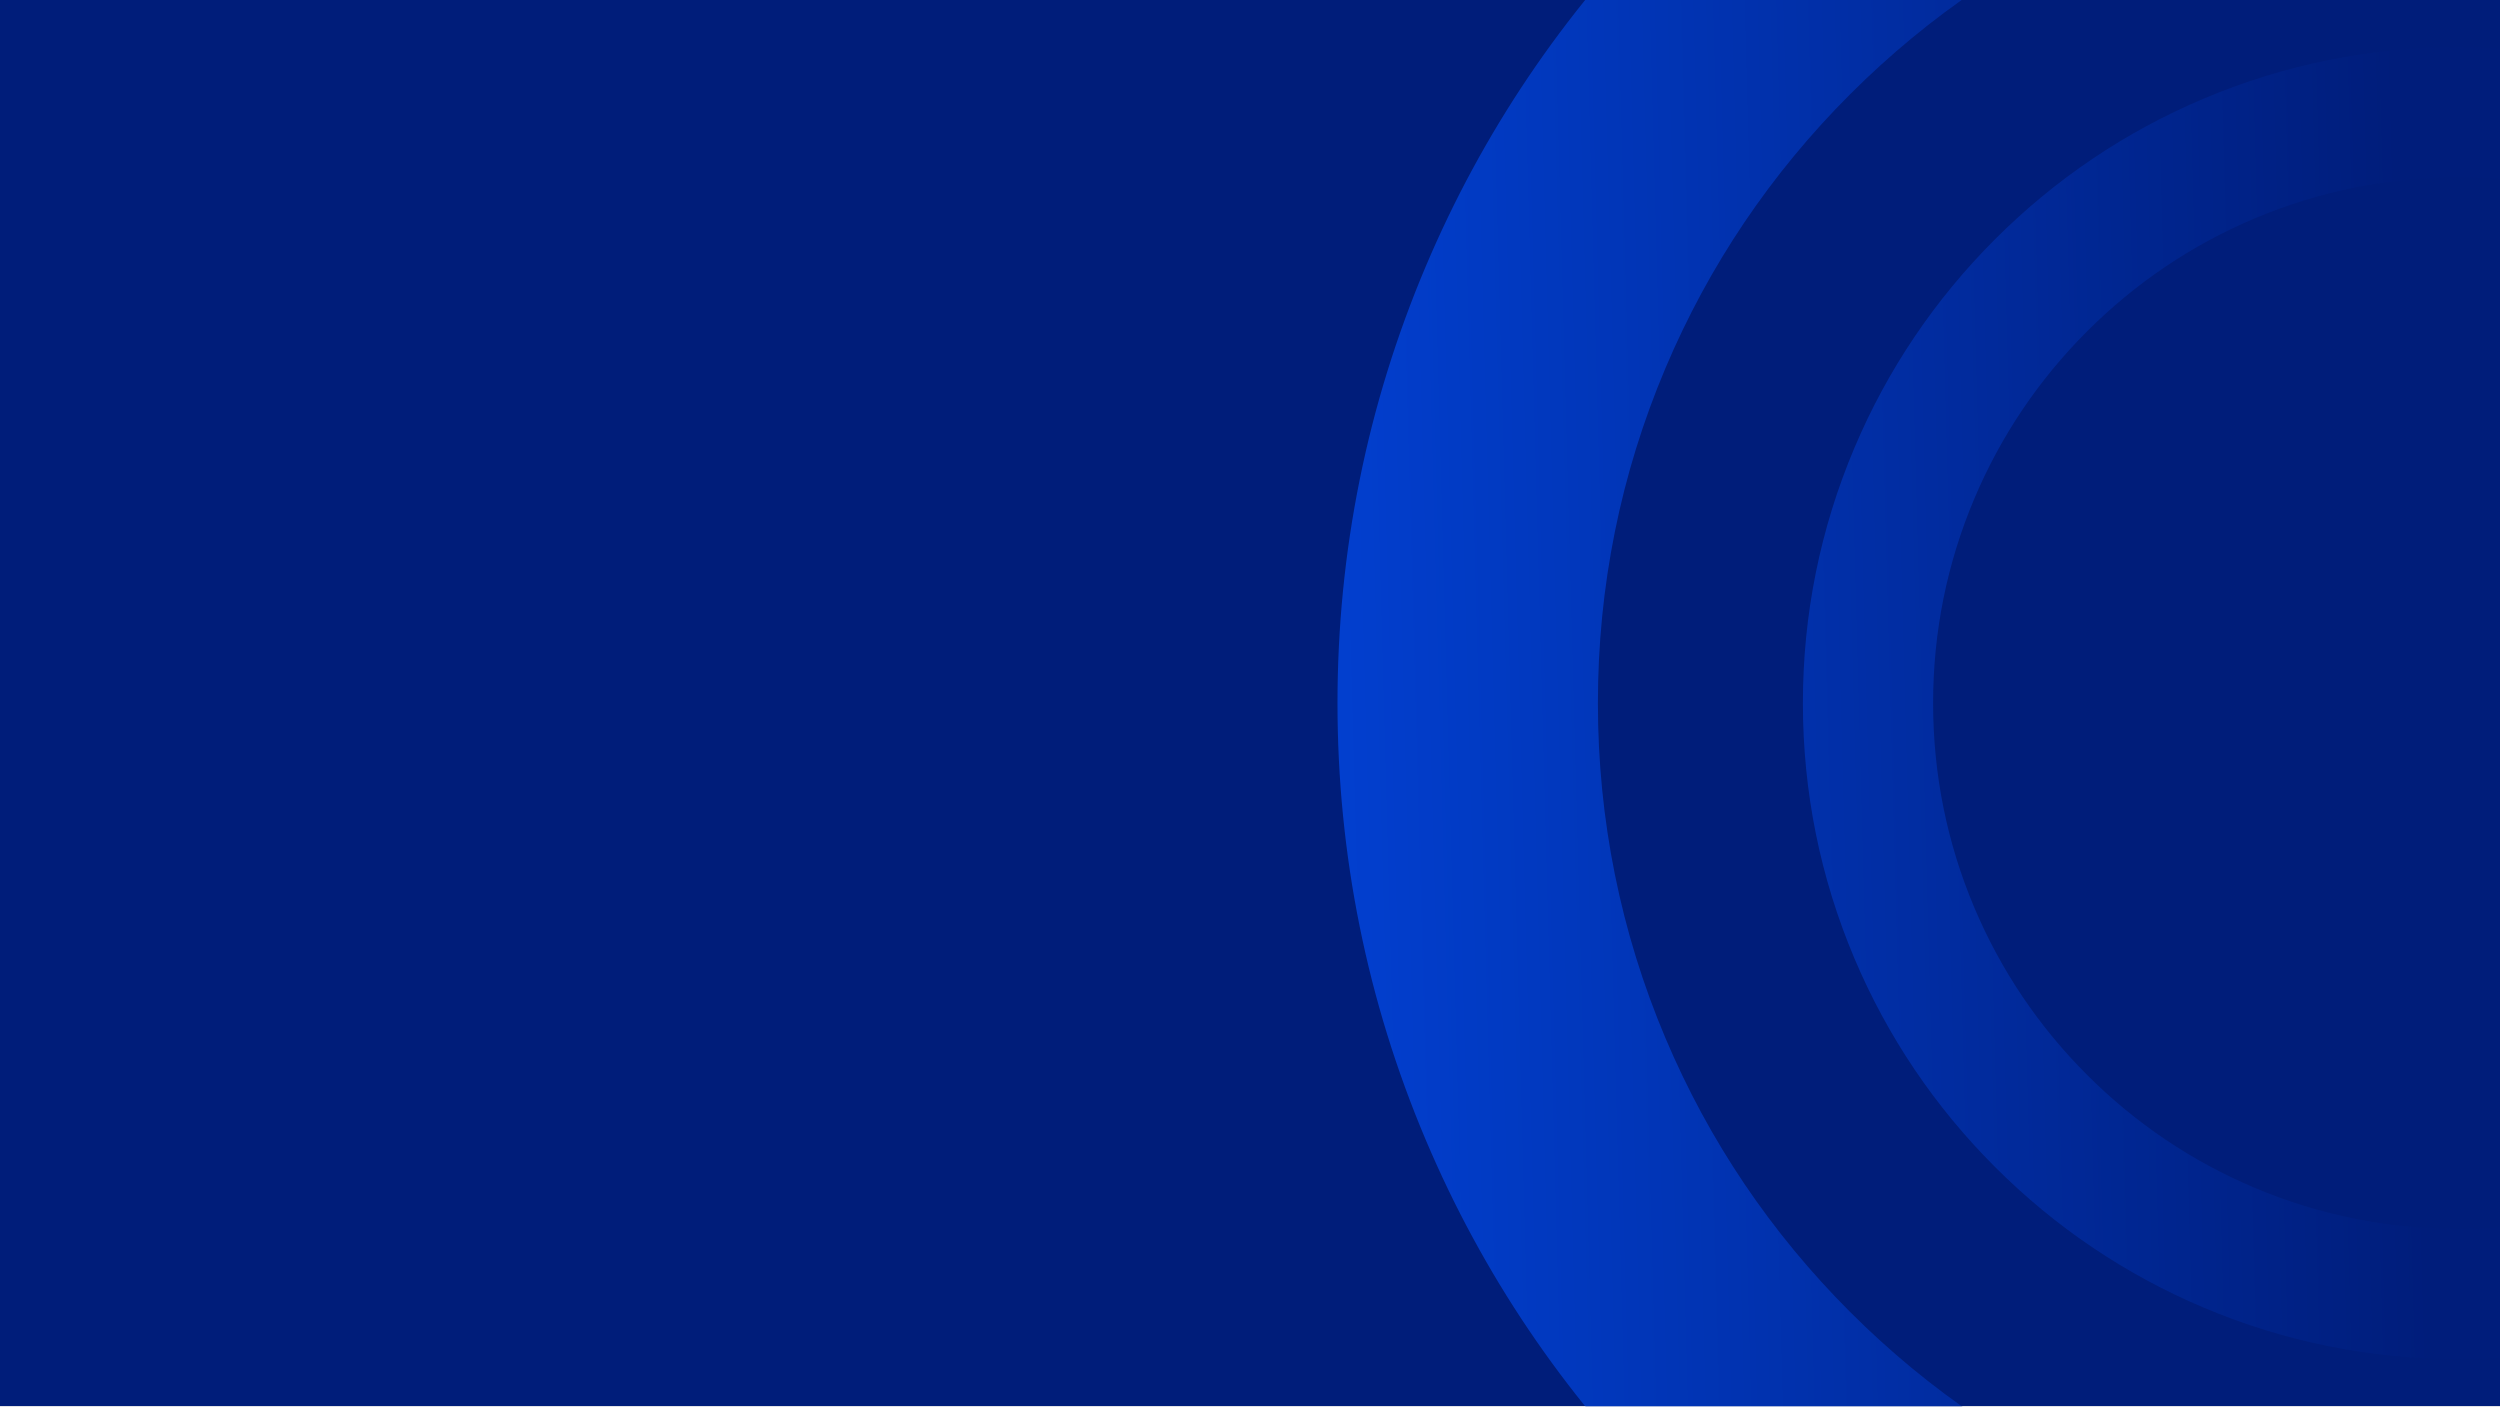
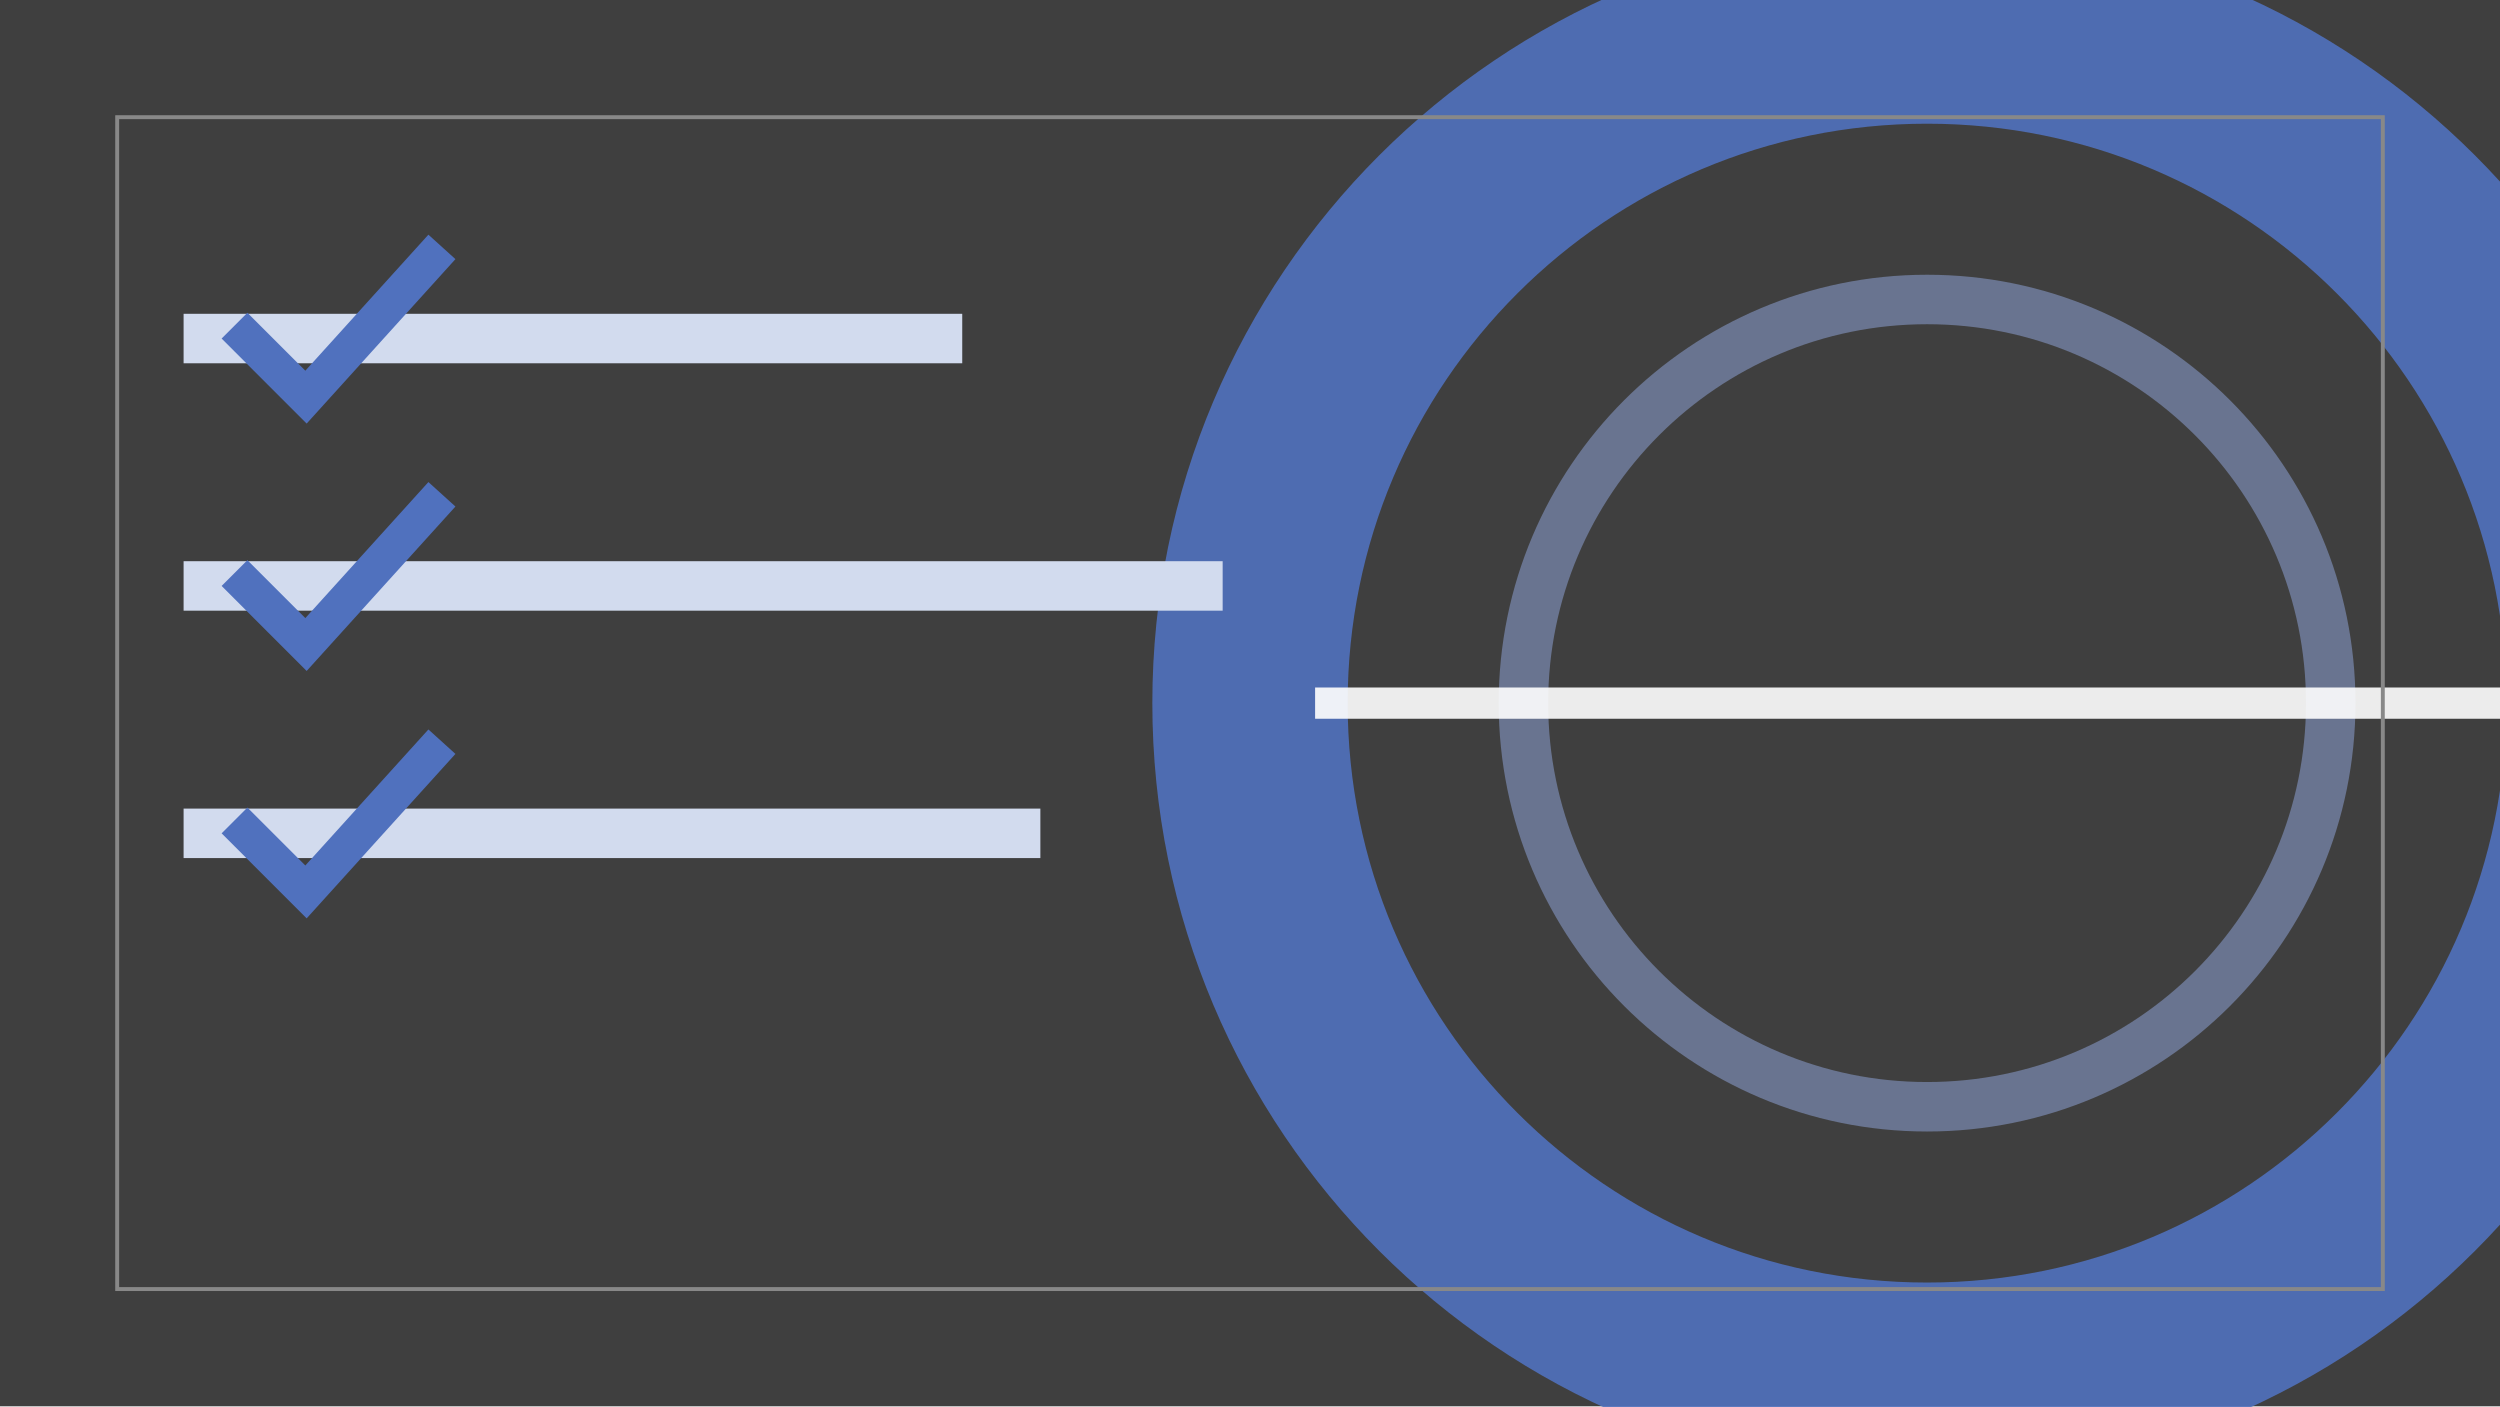
- <svg xmlns="http://www.w3.org/2000/svg" xmlns:xlink="http://www.w3.org/1999/xlink" id="Camada_1" data-name="Camada 1" viewBox="0 0 1920 1080">
+ <svg xmlns="http://www.w3.org/2000/svg" viewBox="0 0 1920 1080">
  <defs>
-     <style>
-       .cls-1, .cls-2, .cls-3 {
-         fill: none;
-       }
- 
-       .cls-4 {
-         fill: url(#Gradiente_sem_nome_13);
-       }
- 
-       .cls-5, .cls-6, .cls-7, .cls-3, .cls-8 {
-         isolation: isolate;
-       }
- 
-       .cls-9 {
-         clip-path: url(#clippath-1);
-       }
- 
-       .cls-10 {
-         clip-path: url(#clippath-2);
-       }
- 
-       .cls-6 {
-         fill: #00238b;
-       }
- 
-       .cls-2, .cls-3 {
-         stroke: #d2dbee;
-         stroke-linecap: square;
-         stroke-width: 186px;
-       }
- 
-       .cls-11 {
-         opacity: .92;
-       }
- 
-       .cls-7 {
-         fill: #001d7a;
-       }
- 
-       .cls-12 {
-         opacity: .3;
-       }
- 
-       .cls-3 {
-         opacity: .38;
-       }
- 
-       .cls-8 {
-         fill: #105de5;
-       }
- 
-       .cls-13 {
-         fill: url(#Gradiente_sem_nome_13-3);
-       }
- 
-       .cls-14 {
-         fill: url(#Gradiente_sem_nome_13-2);
-       }
- 
-       .cls-15 {
-         clip-path: url(#clippath);
-       }
-     </style>
-     <clipPath id="clippath">
-       <rect class="cls-1" x="-2168.47" width="1920" height="1080" />
-     </clipPath>
-     <clipPath id="clippath-1">
-       <rect class="cls-1" width="1920" height="1080" />
-     </clipPath>
-     <linearGradient id="Gradiente_sem_nome_13" data-name="Gradiente sem nome 13" x1="856.89" y1="568.07" x2="1853.03" y2="540.96" gradientUnits="userSpaceOnUse">
-       <stop offset="0" stop-color="#0246e0" />
-       <stop offset="1" stop-color="#001d7b" />
+     <pattern id="grid" width="72" height="72" patternUnits="userSpaceOnUse">
+       <path d="M72 0H0V72" fill="none" stroke="#8CA0D3" stroke-width="2" opacity=".28" />
+     </pattern>
+     <pattern id="micro-grid" width="36" height="36" patternUnits="userSpaceOnUse">
+       <path d="M36 0H0V36" fill="none" stroke="#002C9F" stroke-width="1" opacity=".13" />
+     </pattern>
+     <linearGradient id="blue-fade" x1="0" x2="1">
+       <stop offset="0" stop-color="#002C9F" />
+       <stop offset="1" stop-color="#5071BE" />
    </linearGradient>
-     <linearGradient id="Gradiente_sem_nome_13-2" data-name="Gradiente sem nome 13" x1="856.89" y1="568.07" x2="1853.03" y2="540.96" xlink:href="#Gradiente_sem_nome_13" />
-     <clipPath id="clippath-2">
-       <rect class="cls-1" y="1319.15" width="1920" height="1080" />
-     </clipPath>
-     <linearGradient id="Gradiente_sem_nome_13-3" data-name="Gradiente sem nome 13" x1="379.74" y1="1016.08" x2="-1880.09" y2="1787.17" xlink:href="#Gradiente_sem_nome_13" />
+     <symbol id="grafismo-1" viewBox="0 0 1920 1080">
+       <rect width="1920" height="1080" fill="#002C9F" />
+       <rect width="1920" height="1080" fill="url(#grid)" />
+       <g fill="none" stroke="#D2DBEE" stroke-width="42" stroke-linecap="square" stroke-linejoin="miter" opacity=".92">
+         <path d="M-90 840H560L860 540H1360L1660 240H2010" />
+         <path d="M-120 1000H650L950 700H1450L1750 400H2040" opacity=".38" />
+       </g>
+       <g fill="#fff">
+         <circle cx="560" cy="840" r="18" />
+         <circle cx="860" cy="540" r="18" />
+         <circle cx="1360" cy="540" r="18" />
+         <circle cx="1660" cy="240" r="18" />
+       </g>
+       <path d="M120 140h430M120 190h260" stroke="#fff" stroke-width="12" opacity=".78" />
+     </symbol>
+     <symbol id="grafismo-2" viewBox="0 0 1920 1080">
+       <rect width="1920" height="1080" fill="#F8FAFC" />
+       <rect width="1920" height="1080" fill="url(#micro-grid)" />
+       <g transform="translate(220 110)" fill="none" stroke="#002C9F" stroke-width="66" stroke-linecap="square">
+         <path d="M0 190h520l220 220h520" />
+         <path d="M1480 670H960L740 450H220" opacity=".24" />
+       </g>
+       <g fill="#002C9F">
+         <rect x="128" y="126" width="34" height="260" />
+         <rect x="128" y="126" width="260" height="34" />
+         <rect x="1758" y="694" width="34" height="260" />
+         <rect x="1532" y="920" width="260" height="34" />
+       </g>
+       <g fill="#5071BE">
+         <circle cx="960" cy="520" r="34" />
+         <circle cx="960" cy="520" r="12" fill="#F8FAFC" />
+       </g>
+     </symbol>
+     <symbol id="grafismo-3" viewBox="0 0 1920 1080">
+       <rect width="1920" height="1080" fill="#D2DBEE" />
+       <g transform="rotate(-18 960 540)">
+         <rect x="-180" y="110" width="1120" height="150" rx="10" fill="#002C9F" />
+         <rect x="520" y="300" width="1580" height="150" rx="10" fill="#5071BE" />
+         <rect x="-80" y="490" width="1230" height="150" rx="10" fill="#8CA0D3" />
+         <rect x="760" y="680" width="1280" height="150" rx="10" fill="#002C9F" />
+         <rect x="80" y="870" width="1050" height="150" rx="10" fill="#3F3F3F" />
+       </g>
+       <path d="M150 160h270v270" fill="none" stroke="#fff" stroke-width="18" />
+       <path d="M1770 920h-270V650" fill="none" stroke="#fff" stroke-width="18" />
+     </symbol>
+     <symbol id="grafismo-4" viewBox="0 0 1920 1080">
+       <rect width="1920" height="1080" fill="#3F3F3F" />
+       <circle cx="1480" cy="540" r="520" fill="none" stroke="#5071BE" stroke-width="150" opacity=".9" />
+       <circle cx="1480" cy="540" r="310" fill="none" stroke="#8CA0D3" stroke-width="38" opacity=".55" />
+       <path d="M1010 540h940" stroke="#fff" stroke-width="24" opacity=".9" />
+       <g transform="translate(160 260)" fill="none" stroke-linecap="square">
+         <path d="M0 0h560M0 190h760M0 380h620" stroke="#D2DBEE" stroke-width="38" />
+         <path d="m30 0 45 45 95-105M30 190l45 45 95-105M30 380l45 45 95-105" stroke="#5071BE" stroke-width="28" />
+       </g>
+       <rect x="90" y="90" width="1740" height="900" fill="none" stroke="#888" stroke-width="3" />
+     </symbol>
  </defs>
-   <g class="cls-15">
-     <g class="cls-11">
-       <path class="cls-2" d="M-2138.47,829.21h650l300-300h500L-388.47,229.21H-38.47" />
-       <path class="cls-3" d="M-2168.47,989.21h770l300-300h500l300-300H-8.47" />
-     </g>
+   <rect width="1920" height="1080" fill="#3F3F3F" />
+   <circle cx="1480" cy="540" r="520" fill="none" stroke="#5071BE" stroke-width="150" opacity=".9" />
+   <circle cx="1480" cy="540" r="310" fill="none" stroke="#8CA0D3" stroke-width="38" opacity=".55" />
+   <path d="M1010 540h940" stroke="#fff" stroke-width="24" opacity=".9" />
+   <g transform="translate(160 260)" fill="none" stroke-linecap="square">
+     <path d="M0 0h560M0 190h760M0 380h620" stroke="#D2DBEE" stroke-width="38" />
+     <path d="m30 0 45 45 95-105M30 190l45 45 95-105M30 380l45 45 95-105" stroke="#5071BE" stroke-width="28" />
  </g>
-   <g class="cls-9">
-     <rect class="cls-7" width="1920" height="1080" />
-     <g class="cls-5">
-       <path class="cls-4" d="M1888.45,1401.27c-116.23,0-229.03-22.79-335.27-67.72-102.57-43.38-194.67-105.47-273.73-184.54-79.06-79.07-141.15-171.16-184.54-273.73-44.94-106.25-67.72-219.05-67.72-335.27s22.79-229.03,67.72-335.27c43.38-102.57,105.47-194.67,184.54-273.73,79.07-79.06,171.16-141.15,273.73-184.54,106.25-44.94,219.05-67.72,335.27-67.72s229.03,22.79,335.27,67.72c102.57,43.38,194.67,105.47,273.73,184.54,79.06,79.06,141.15,171.16,184.54,273.73,44.94,106.25,67.72,219.05,67.72,335.27s-22.79,229.03-67.72,335.27c-43.38,102.57-105.47,194.67-184.54,273.73-79.07,79.06-171.16,141.15-273.73,184.54-106.25,44.94-219.05,67.72-335.27,67.72ZM1888.45-121.27c-89.31,0-175.9,17.47-257.36,51.92-78.73,33.3-149.46,80.99-210.22,141.76-60.76,60.76-108.46,131.49-141.76,210.22-34.46,81.46-51.92,168.05-51.92,257.36s17.47,175.9,51.92,257.36c33.3,78.73,80.99,149.46,141.76,210.22,60.76,60.76,131.49,108.46,210.22,141.76,81.46,34.46,168.05,51.92,257.36,51.92s175.9-17.47,257.36-51.92c78.73-33.3,149.46-80.99,210.22-141.76,60.76-60.76,108.46-131.49,141.76-210.22,34.46-81.46,51.92-168.05,51.92-257.36s-17.47-175.9-51.92-257.36c-33.3-78.73-80.99-149.46-141.76-210.22-60.76-60.76-131.49-108.46-210.22-141.76-81.46-34.45-168.05-51.92-257.36-51.92Z" />
-       <path class="cls-14" d="M1888.45,1043.83c-68,0-133.98-13.33-196.13-39.61-60-25.38-113.88-61.7-160.13-107.96s-82.58-100.13-107.96-160.13c-26.29-62.15-39.61-128.13-39.61-196.13s13.33-133.98,39.61-196.13c25.38-60,61.7-113.88,107.96-160.13s100.13-82.58,160.13-107.95c62.15-26.29,128.13-39.61,196.13-39.61s133.98,13.33,196.13,39.61c60,25.38,113.88,61.7,160.13,107.95s82.58,100.13,107.96,160.13c26.29,62.15,39.61,128.13,39.61,196.13s-13.33,133.98-39.61,196.13c-25.38,60-61.7,113.88-107.96,160.13s-100.13,82.58-160.13,107.96c-62.15,26.29-128.13,39.61-196.13,39.61ZM1888.45,136.17c-54.54,0-107.42,10.67-157.17,31.71-48.08,20.34-91.27,49.46-128.38,86.57-37.1,37.1-66.23,80.3-86.56,128.38-21.04,49.75-31.71,102.64-31.71,157.17s10.67,107.42,31.71,157.17c20.34,48.08,49.46,91.27,86.56,128.38,37.1,37.1,80.3,66.23,128.38,86.56,49.75,21.04,102.64,31.71,157.17,31.71s107.42-10.67,157.17-31.71c48.08-20.34,91.27-49.46,128.38-86.56,37.1-37.1,66.23-80.3,86.56-128.38,21.04-49.75,31.71-102.64,31.71-157.17s-10.67-107.42-31.71-157.17c-20.34-48.08-49.46-91.27-86.56-128.38-37.1-37.1-80.3-66.23-128.38-86.57-49.75-21.04-102.64-31.71-157.17-31.71Z" />
-     </g>
-   </g>
-   <g class="cls-10">
-     <g class="cls-12">
-       <rect class="cls-6" x="667.17" y="1236.73" width="1280" height="150" rx="10" ry="10" transform="translate(-341.37 468.14) rotate(-18)" />
-       <g>
-         <path class="cls-13" d="M-1377.27,1520.08L298.5,980.85c5.25-1.71,10.89,1.17,12.6,6.42l40.17,123.64c1.71,5.25-1.17,10.89-6.42,12.6l-1675.78,539.23c-5.25,1.71-10.89-1.17-12.6-6.42l-40.17-123.64c-1.71-5.25,1.17-10.89,6.42-12.6Z" />
-         <rect class="cls-8" x="-1126.29" y="1048" width="1230" height="150" rx="10" ry="10" transform="translate(-372.05 -103.03) rotate(-18)" />
-         <rect class="cls-6" x="78.77" y="648.33" width="1280" height="150" rx="10" ry="10" transform="translate(-188.34 257.51) rotate(-18)" />
-         <rect class="cls-8" x="356.26" y="789.22" width="1050" height="150" rx="10" ry="10" transform="translate(-223.93 314.62) rotate(-18)" />
-       </g>
-       <g>
-         <rect class="cls-6" x="376.94" y="946.49" width="1280" height="150" rx="10" ry="10" transform="translate(-265.89 364.25) rotate(-18)" />
-         <rect class="cls-8" x="654.43" y="1087.38" width="1050" height="150" rx="10" ry="10" transform="translate(-301.47 421.35) rotate(-18)" />
-       </g>
-     </g>
-   </g>
+   <rect x="90" y="90" width="1740" height="900" fill="none" stroke="#888" stroke-width="3" />
</svg>
